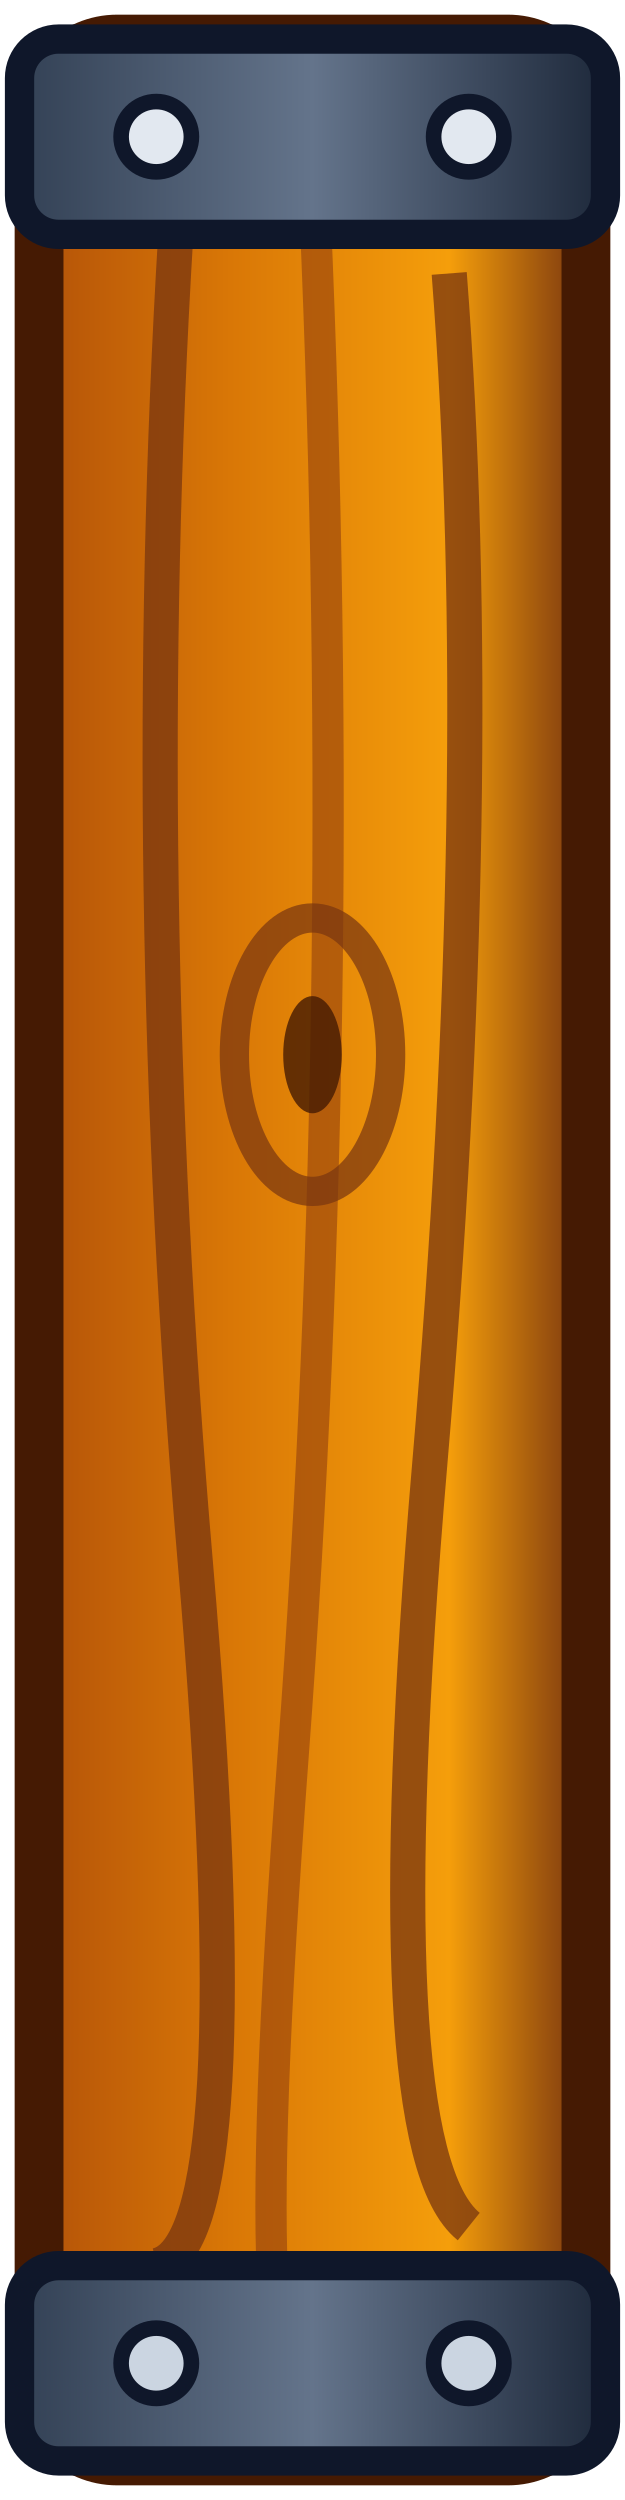
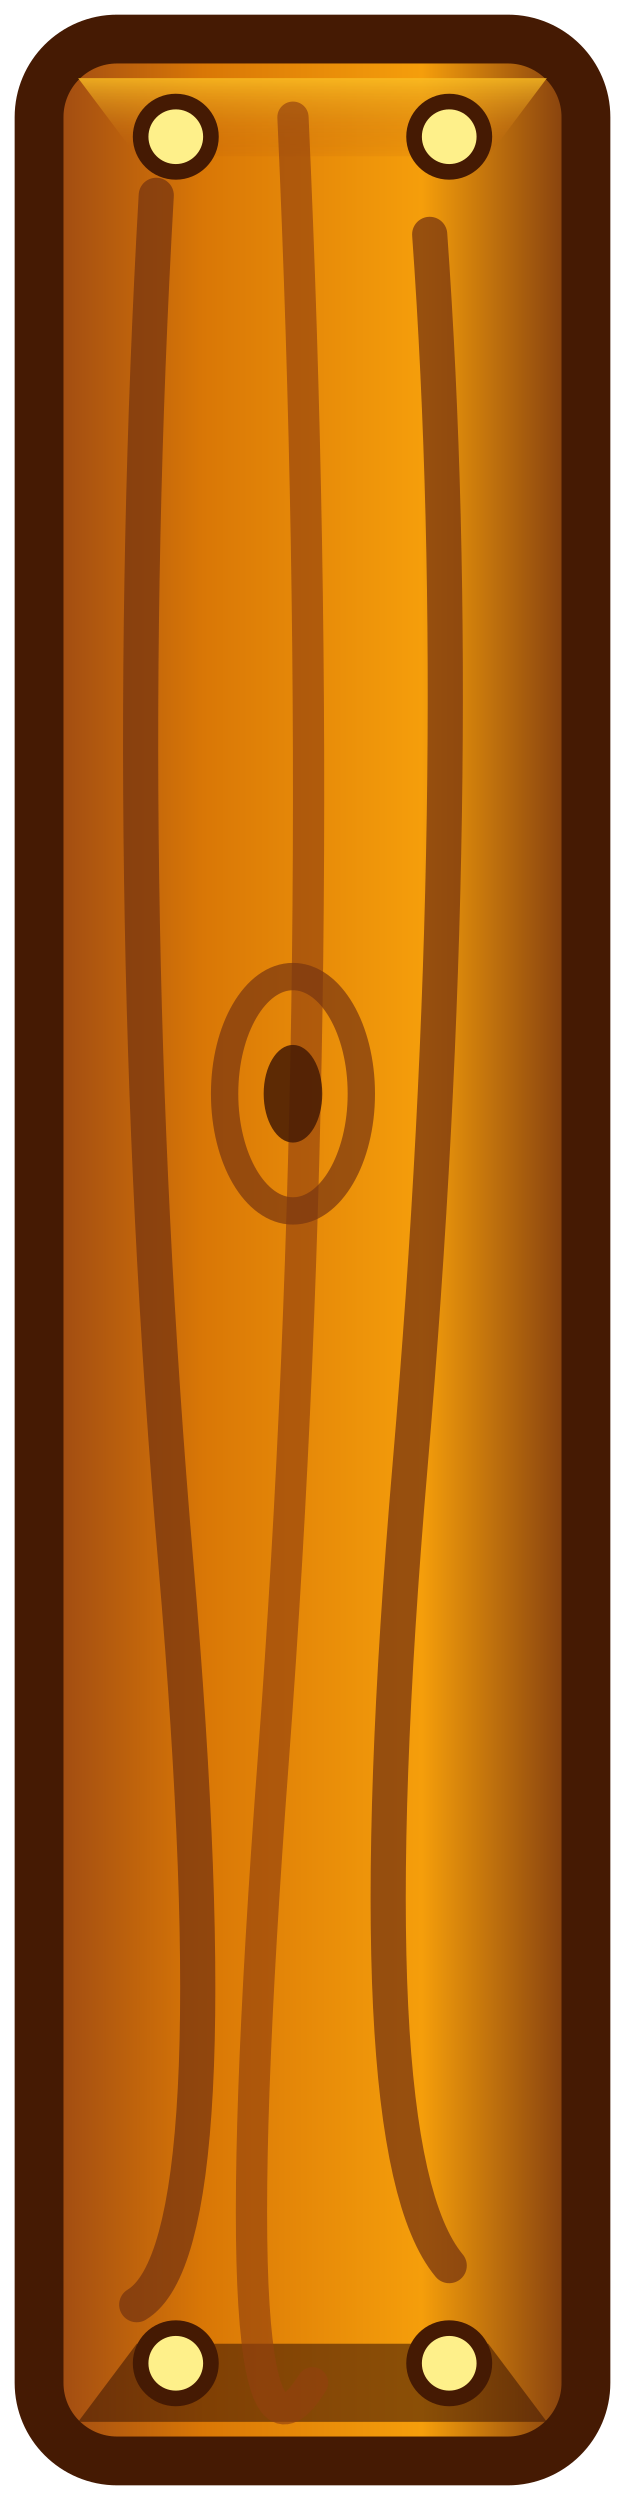
<svg xmlns="http://www.w3.org/2000/svg" viewBox="0 0 32 128" width="32" height="128">
  <defs>
-     <linearGradient id="pillarWood" x1="0%" y1="0%" x2="100%" y2="0%">
-       <stop offset="0%" stop-color="#b45309" />
-       <stop offset="35%" stop-color="#d97706" />
-       <stop offset="75%" stop-color="#f59e0b" />
+     <linearGradient id="timberBody" x1="0%" y1="0%" x2="100%" y2="0%">
+       <stop offset="0%" stop-color="#9a4714" />
+       <stop offset="30%" stop-color="#d97706" />
+       <stop offset="70%" stop-color="#f59e0b" />
      <stop offset="100%" stop-color="#78350f" />
    </linearGradient>
-     <linearGradient id="capGrad" x1="0%" y1="0%" x2="100%" y2="0%">
-       <stop offset="0%" stop-color="#334155" />
-       <stop offset="50%" stop-color="#64748b" />
-       <stop offset="100%" stop-color="#1e293b" />
+     <linearGradient id="timberEnd" x1="0%" y1="0%" x2="0%" y2="100%">
+       <stop offset="0%" stop-color="#fbbf24" stop-opacity="0.8" />
+       <stop offset="100%" stop-color="#b45309" stop-opacity="0.1" />
    </linearGradient>
  </defs>
-   <rect x="2" y="2" width="28" height="124" rx="4" fill="url(#pillarWood)" stroke="#451a03" stroke-width="2.5" />
-   <path d="M9 12 Q7 45, 10 80 T8 116" fill="none" stroke="#78350f" stroke-width="1.8" opacity="0.75" />
-   <path d="M16 8 Q18 50, 15 90 T17 120" fill="none" stroke="#92400e" stroke-width="1.6" opacity="0.6" />
-   <path d="M23 14 Q25 40, 22 75 T24 114" fill="none" stroke="#78350f" stroke-width="1.8" opacity="0.75" />
-   <ellipse cx="16" cy="54" rx="4" ry="7" fill="none" stroke="#78350f" stroke-width="1.5" opacity="0.7" />
-   <ellipse cx="16" cy="54" rx="1.5" ry="3" fill="#451a03" opacity="0.8" />
-   <rect x="1" y="2" width="30" height="10" rx="2" fill="url(#capGrad)" stroke="#0f172a" stroke-width="1.5" />
-   <circle cx="8" cy="7" r="1.8" fill="#e2e8f0" stroke="#0f172a" stroke-width="0.8" />
-   <circle cx="24" cy="7" r="1.8" fill="#e2e8f0" stroke="#0f172a" stroke-width="0.8" />
-   <rect x="1" y="116" width="30" height="10" rx="2" fill="url(#capGrad)" stroke="#0f172a" stroke-width="1.5" />
-   <circle cx="8" cy="121" r="1.8" fill="#cbd5e1" stroke="#0f172a" stroke-width="0.8" />
-   <circle cx="24" cy="121" r="1.8" fill="#cbd5e1" stroke="#0f172a" stroke-width="0.8" />
+   <rect x="2" y="2" width="28" height="124" rx="4" fill="url(#timberBody)" stroke="#451a03" stroke-width="2.5" />
+   <path d="M4 4 H28 L25 8 H7 Z" fill="url(#timberEnd)" />
+   <path d="M4 124 H28 L25 120 H7 Z" fill="#451a03" opacity="0.6" />
+   <path d="M8 10 Q6 45, 9 80 T7 118" fill="none" stroke="#78350f" stroke-width="1.8" stroke-linecap="round" opacity="0.75" />
+   <path d="M15 6 Q17 50, 14 90 T16 122" fill="none" stroke="#92400e" stroke-width="1.6" stroke-linecap="round" opacity="0.65" />
+   <path d="M22 12 Q24 40, 21 75 T23 116" fill="none" stroke="#78350f" stroke-width="1.8" stroke-linecap="round" opacity="0.75" />
+   <ellipse cx="15" cy="56" rx="3.5" ry="6" fill="none" stroke="#78350f" stroke-width="1.4" opacity="0.7" />
+   <ellipse cx="15" cy="56" rx="1.5" ry="2.5" fill="#451a03" opacity="0.85" />
+   <circle cx="9" cy="7" r="1.8" fill="#fef08a" stroke="#451a03" stroke-width="0.8" />
+   <circle cx="23" cy="7" r="1.8" fill="#fef08a" stroke="#451a03" stroke-width="0.8" />
+   <circle cx="9" cy="121" r="1.8" fill="#fef08a" stroke="#451a03" stroke-width="0.8" />
+   <circle cx="23" cy="121" r="1.8" fill="#fef08a" stroke="#451a03" stroke-width="0.8" />
</svg>
